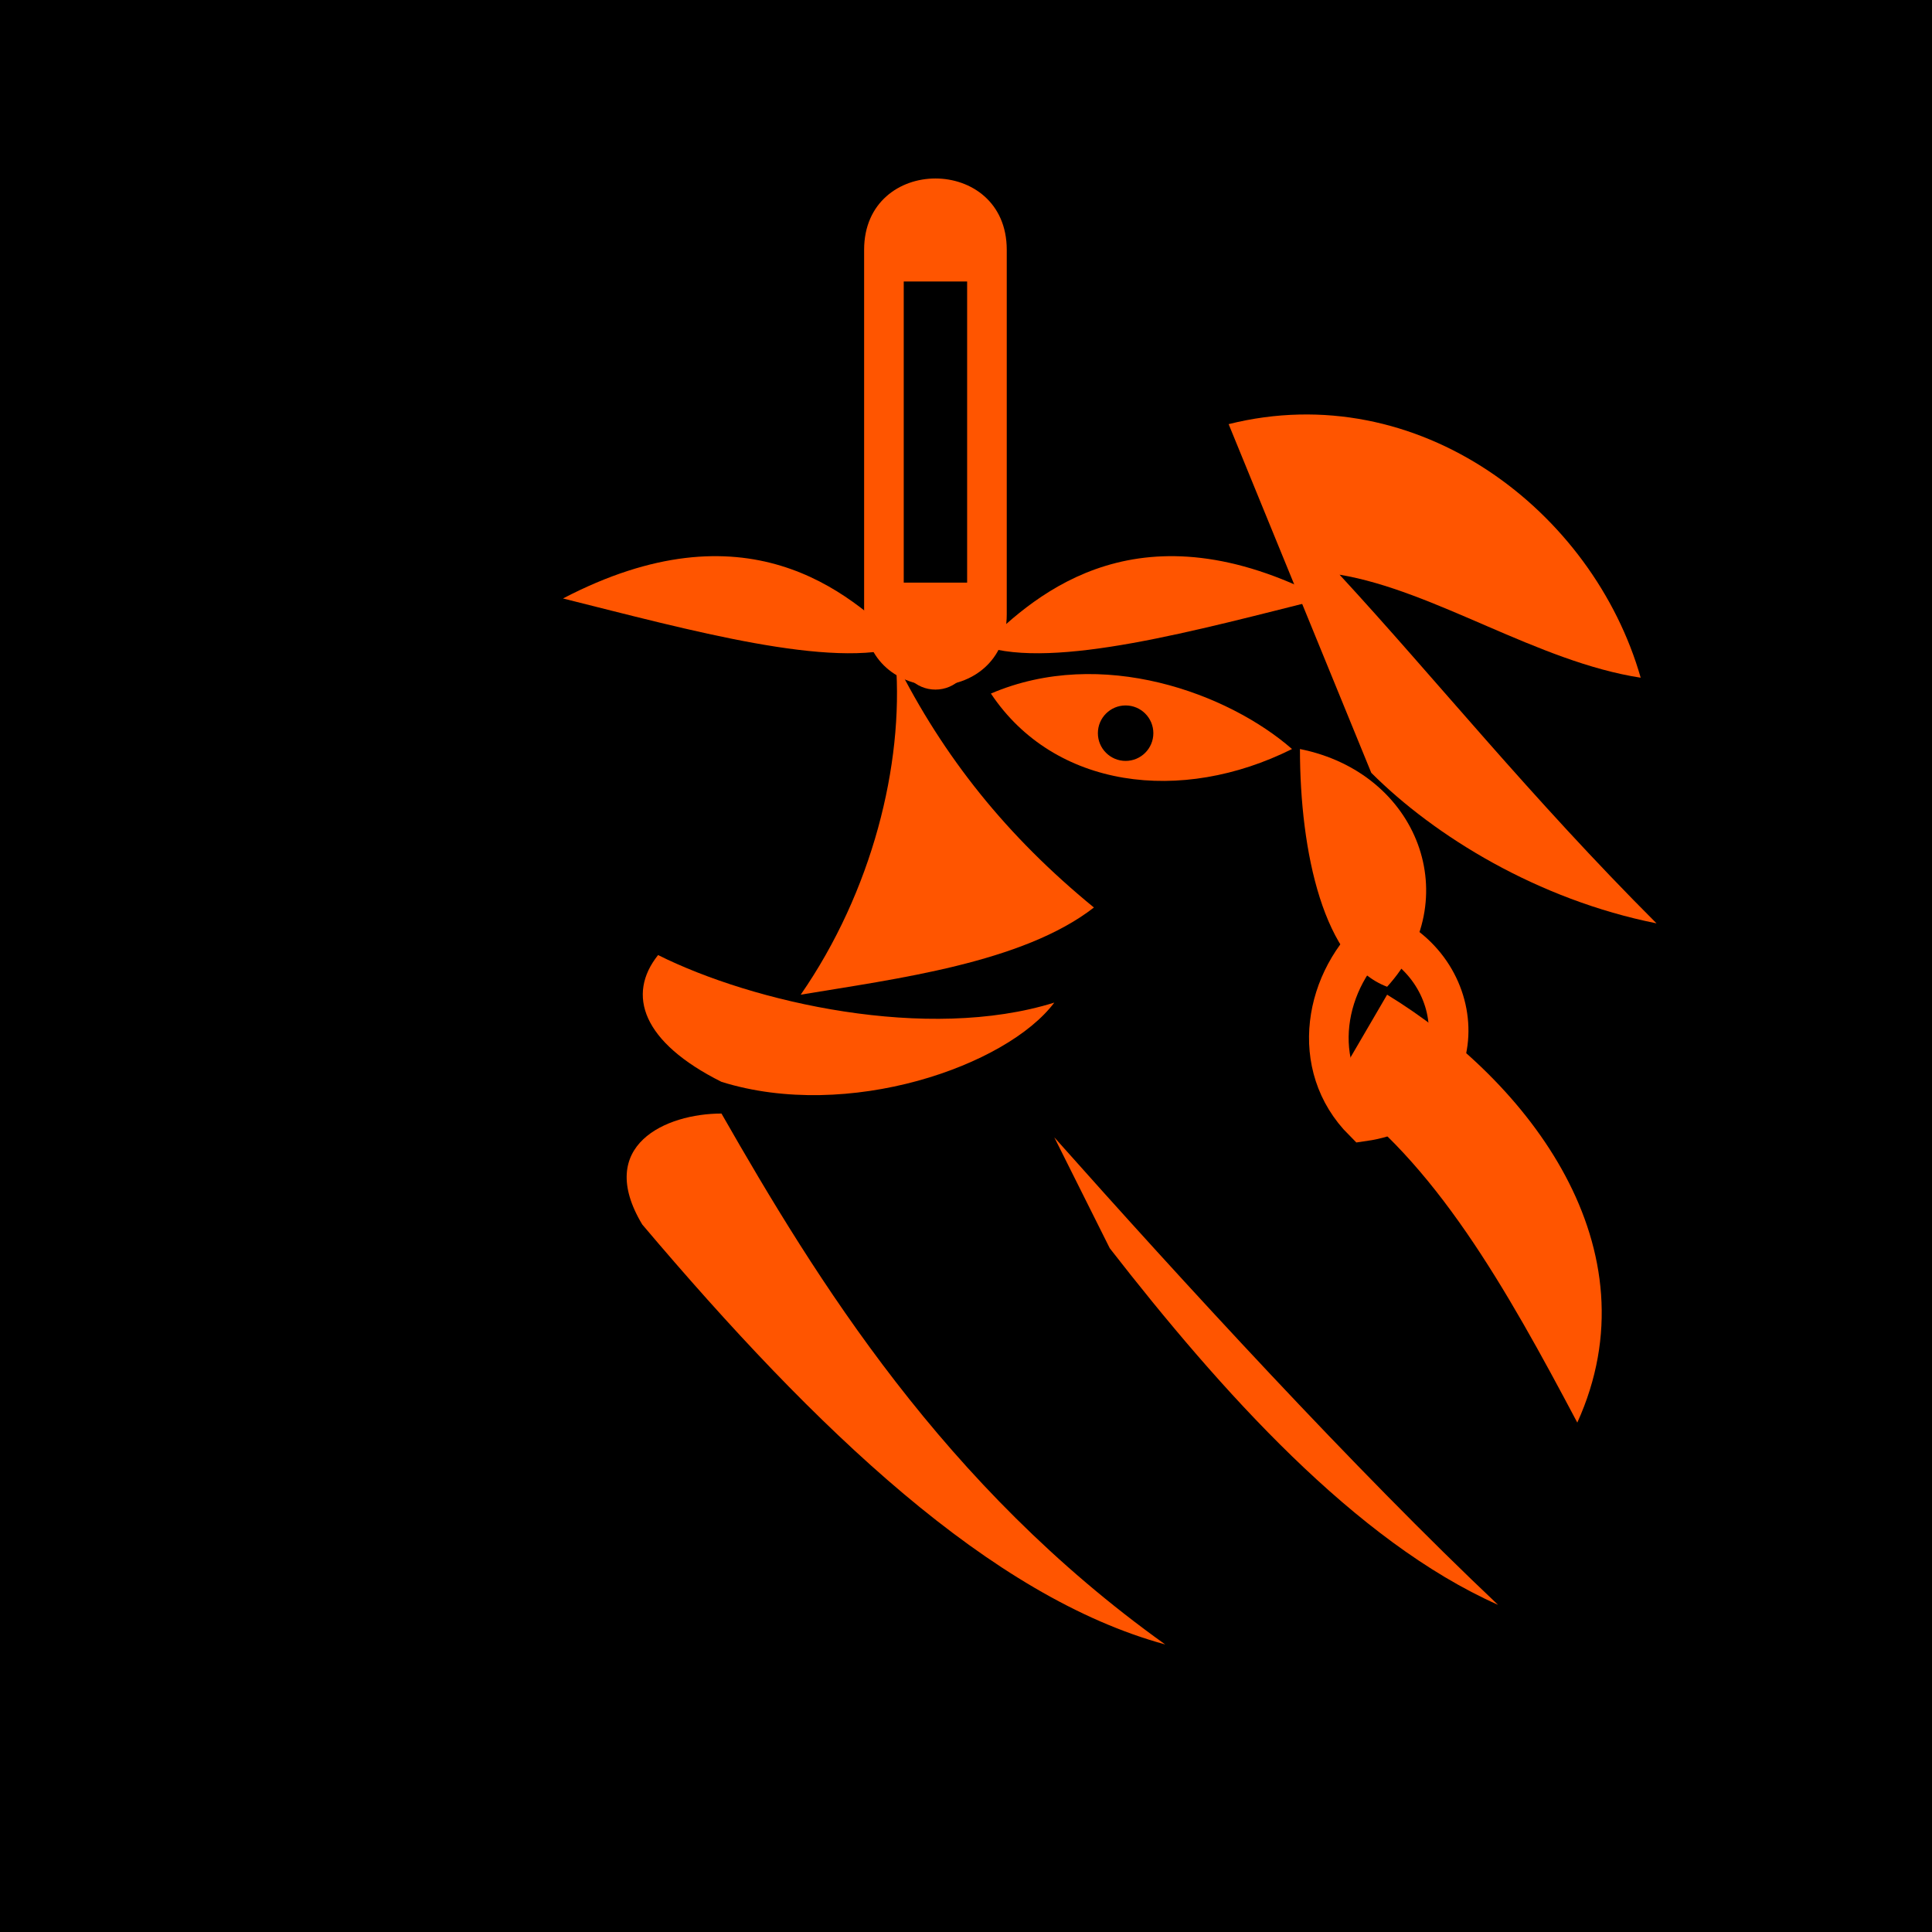
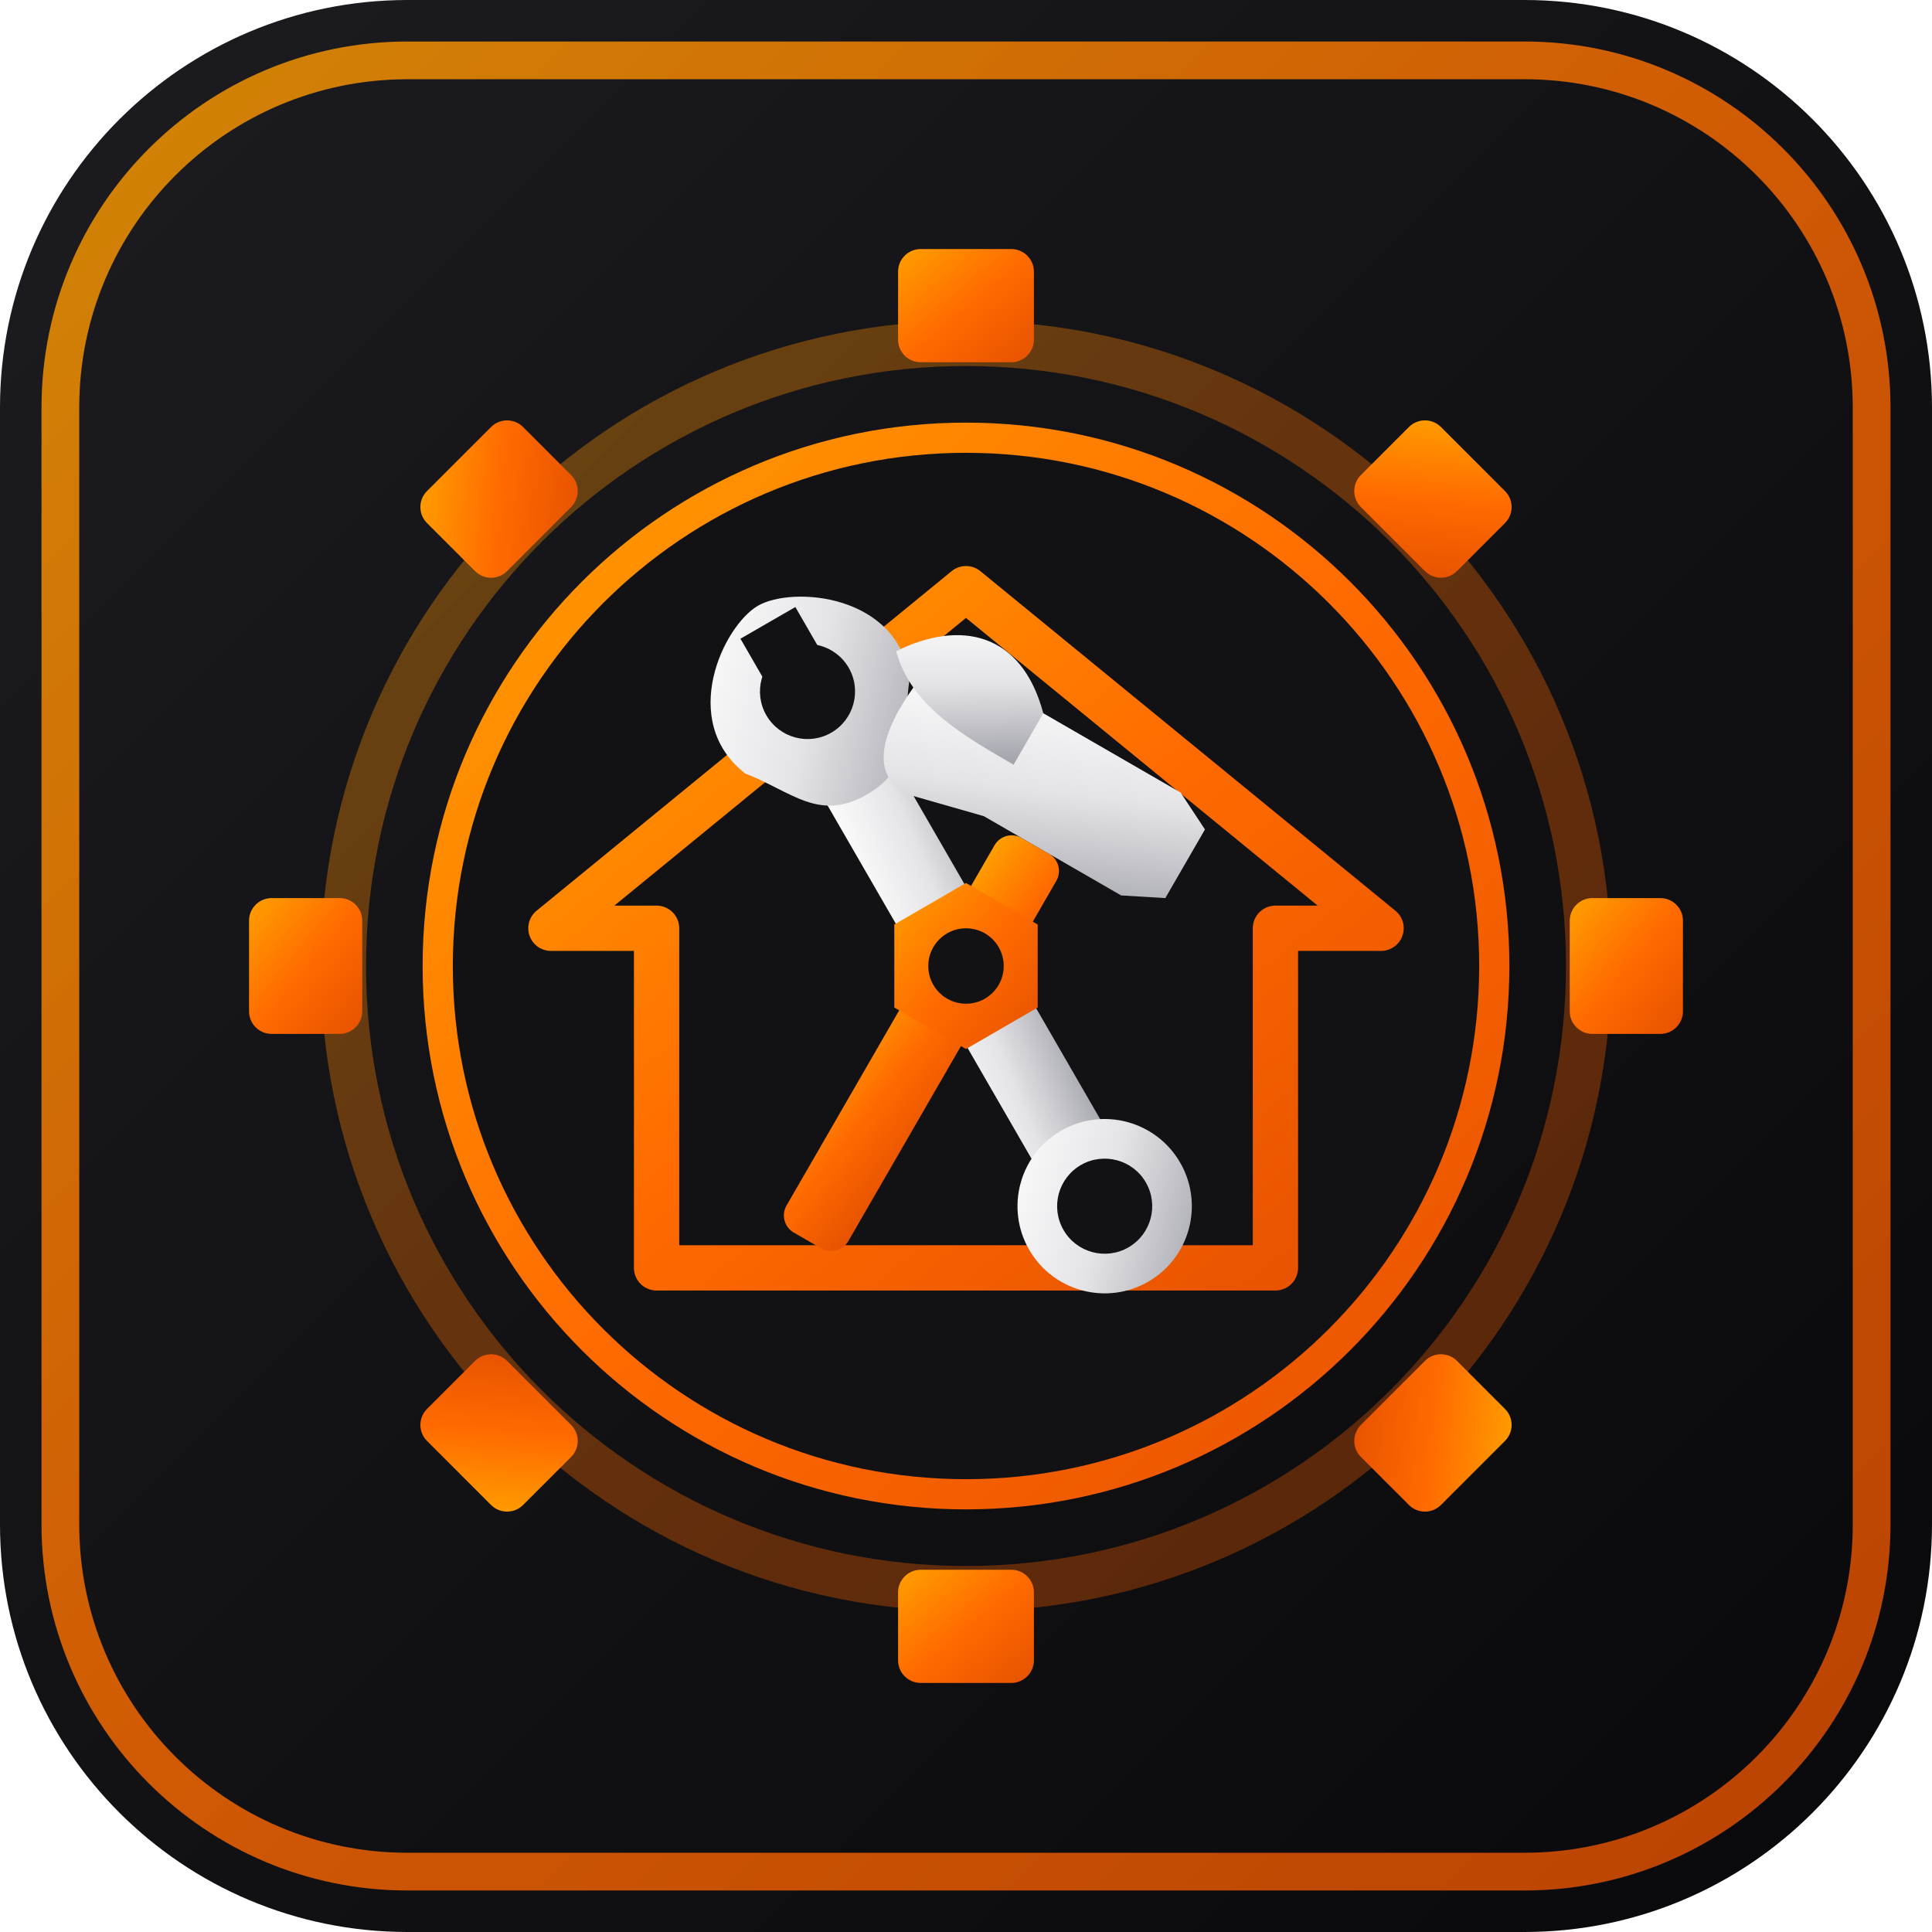
<svg xmlns="http://www.w3.org/2000/svg" viewBox="0 0 512 512" width="100%" height="100%">
-   <rect width="512" height="512" fill="#000000" />
-   <g transform="translate(40, 20) scale(2.1)">
-     <g fill="#FF5500">
-       <path d="M 90 22 C 90 10 108 10 108 22 L 108 68 C 108 80 90 80 90 68 Z" />
-       <path d="M 95 26 L 103 26 L 103 64 L 95 64 Z" fill="#000000" />
-       <circle cx="99" cy="73" r="4.5" fill="#FF5500" />
-       <path d="M 52 66 C 75 54 88 65 95 72 C 86 75 68 70 52 66 Z" />
-       <path d="M 148 66 C 125 54 112 65 105 72 C 114 75 132 70 148 66 Z" />
-       <path d="M 106 78 C 120 72 136 78 144 85 C 130 92 114 90 106 78 Z" />
-       <circle cx="123" cy="83" r="3.5" fill="#000000" />
-       <path d="M 94 74 C 95 87 91 103 82 116 C 94 114 110 112 119 105 C 108 96 100 86 94 74 Z" />
-       <path d="M 64 111 C 76 117 98 122 114 117 C 108 125 88 132 72 127 C 62 122 60 116 64 111 Z" />
-       <path d="M 145 85 C 160 88 166 104 156 115 C 148 112 145 98 145 85 Z" />
-       <path d="M 155 108 C 167 113 167 130 153 132 C 146 125 148 114 155 108 Z" fill="none" stroke="#FF5500" stroke-width="5" />
-       <path d="M 136 44 C 160 38 182 55 188 76 C 175 74 162 65 150 63 C 162 76 174 91 190 107 C 175 104 162 96 154 88 Z" />
-       <path d="M 156 116 C 174 127 190 148 180 170 C 171 153 162 137 149 128 Z" />
-       <path d="M 72 131 C 84 152 100 178 128 198 C 106 192 84 171 62 145 C 56 135 65 131 72 131 Z" />
-       <path d="M 114 134 C 130 152 152 176 170 193 C 152 185 135 166 121 148 Z" />
+   <defs>
+     <linearGradient id="bgGrad512" x1="0%" y1="0%" x2="100%" y2="100%">
+       <stop offset="0%" stop-color="#1C1C21" />
+       <stop offset="50%" stop-color="#121215" />
+       <stop offset="100%" stop-color="#09090B" />
+     </linearGradient>
+     <linearGradient id="orangeGrad512" x1="0%" y1="0%" x2="100%" y2="100%">
+       <stop offset="0%" stop-color="#FFA000" />
+       <stop offset="50%" stop-color="#FF6B00" />
+       <stop offset="100%" stop-color="#E65100" />
+     </linearGradient>
+     <linearGradient id="silverGrad512" x1="0%" y1="0%" x2="100%" y2="100%">
+       <stop offset="0%" stop-color="#FFFFFF" />
+       <stop offset="50%" stop-color="#E4E4E7" />
+       <stop offset="100%" stop-color="#A1A1AA" />
+     </linearGradient>
+   </defs>
+   <rect width="512" height="512" rx="108" fill="url(#bgGrad512)" />
+   <rect x="16" y="16" width="480" height="480" rx="92" fill="none" stroke="url(#orangeGrad512)" stroke-width="10" stroke-opacity="0.8" />
+   <g transform="translate(256, 256)">
+     <g fill="url(#orangeGrad512)">
+       <circle r="165" fill="none" stroke="url(#orangeGrad512)" stroke-width="12" opacity="0.35" />
+       <rect x="-18" y="-190" width="36" height="30" rx="6" />
+       <rect x="-18" y="160" width="36" height="30" rx="6" />
+       <rect x="-190" y="-18" width="30" height="36" rx="6" />
+       <rect x="160" y="-18" width="30" height="36" rx="6" />
+       <rect x="-18" y="-190" width="36" height="30" rx="6" transform="rotate(45)" />
+       <rect x="-18" y="-190" width="36" height="30" rx="6" transform="rotate(135)" />
+       <rect x="-18" y="-190" width="36" height="30" rx="6" transform="rotate(225)" />
+       <rect x="-18" y="-190" width="36" height="30" rx="6" transform="rotate(315)" />
    </g>
+     <circle r="140" fill="#121215" stroke="url(#orangeGrad512)" stroke-width="8" />
+     <path d="M 0 -100 L 110 -10 L 82 -10 L 82 80 L -82 80 L -82 -10 L -110 -10 Z" fill="none" stroke="url(#orangeGrad512)" stroke-width="12" stroke-linejoin="round" />
+     <g transform="rotate(-30) scale(1.05)">
+       <rect x="-10" y="-75" width="20" height="145" rx="6" fill="url(#silverGrad512)" />
+       <path d="M -24 -70 C -32 -90 -10 -105 0 -105 C 10 -105 32 -90 24 -70 C 16 -60 14 -50 0 -50 C -14 -50 -16 -60 -24 -70 Z" fill="url(#silverGrad512)" />
+       <circle cx="0" cy="-80" r="12" fill="#121215" />
+       <rect x="-8" y="-100" width="16" height="25" fill="#121215" />
+       <circle cx="0" cy="70" r="22" fill="url(#silverGrad512)" />
+       <circle cx="0" cy="70" r="12" fill="#121215" />
+     </g>
+     <g transform="rotate(30) scale(1.05)">
+       <rect x="-9" y="-35" width="18" height="115" rx="5" fill="url(#orangeGrad512)" />
+       <path d="M -45 -65 L 25 -65 L 35 -60 L 35 -40 L 25 -35 L -15 -35 L -35 -30 C -45 -30 -50 -40 -45 -65 Z" fill="url(#silverGrad512)" />
+       <path d="M -15 -65 C -30 -80 -45 -75 -55 -60 C -45 -50 -30 -50 -15 -50 Z" fill="url(#silverGrad512)" />
+     </g>
+     <polygon points="0,-22 19,-11 19,11 0,22 -19,11 -19,-11" fill="url(#orangeGrad512)" />
+     <circle cx="0" cy="0" r="10" fill="#121215" />
  </g>
</svg>
